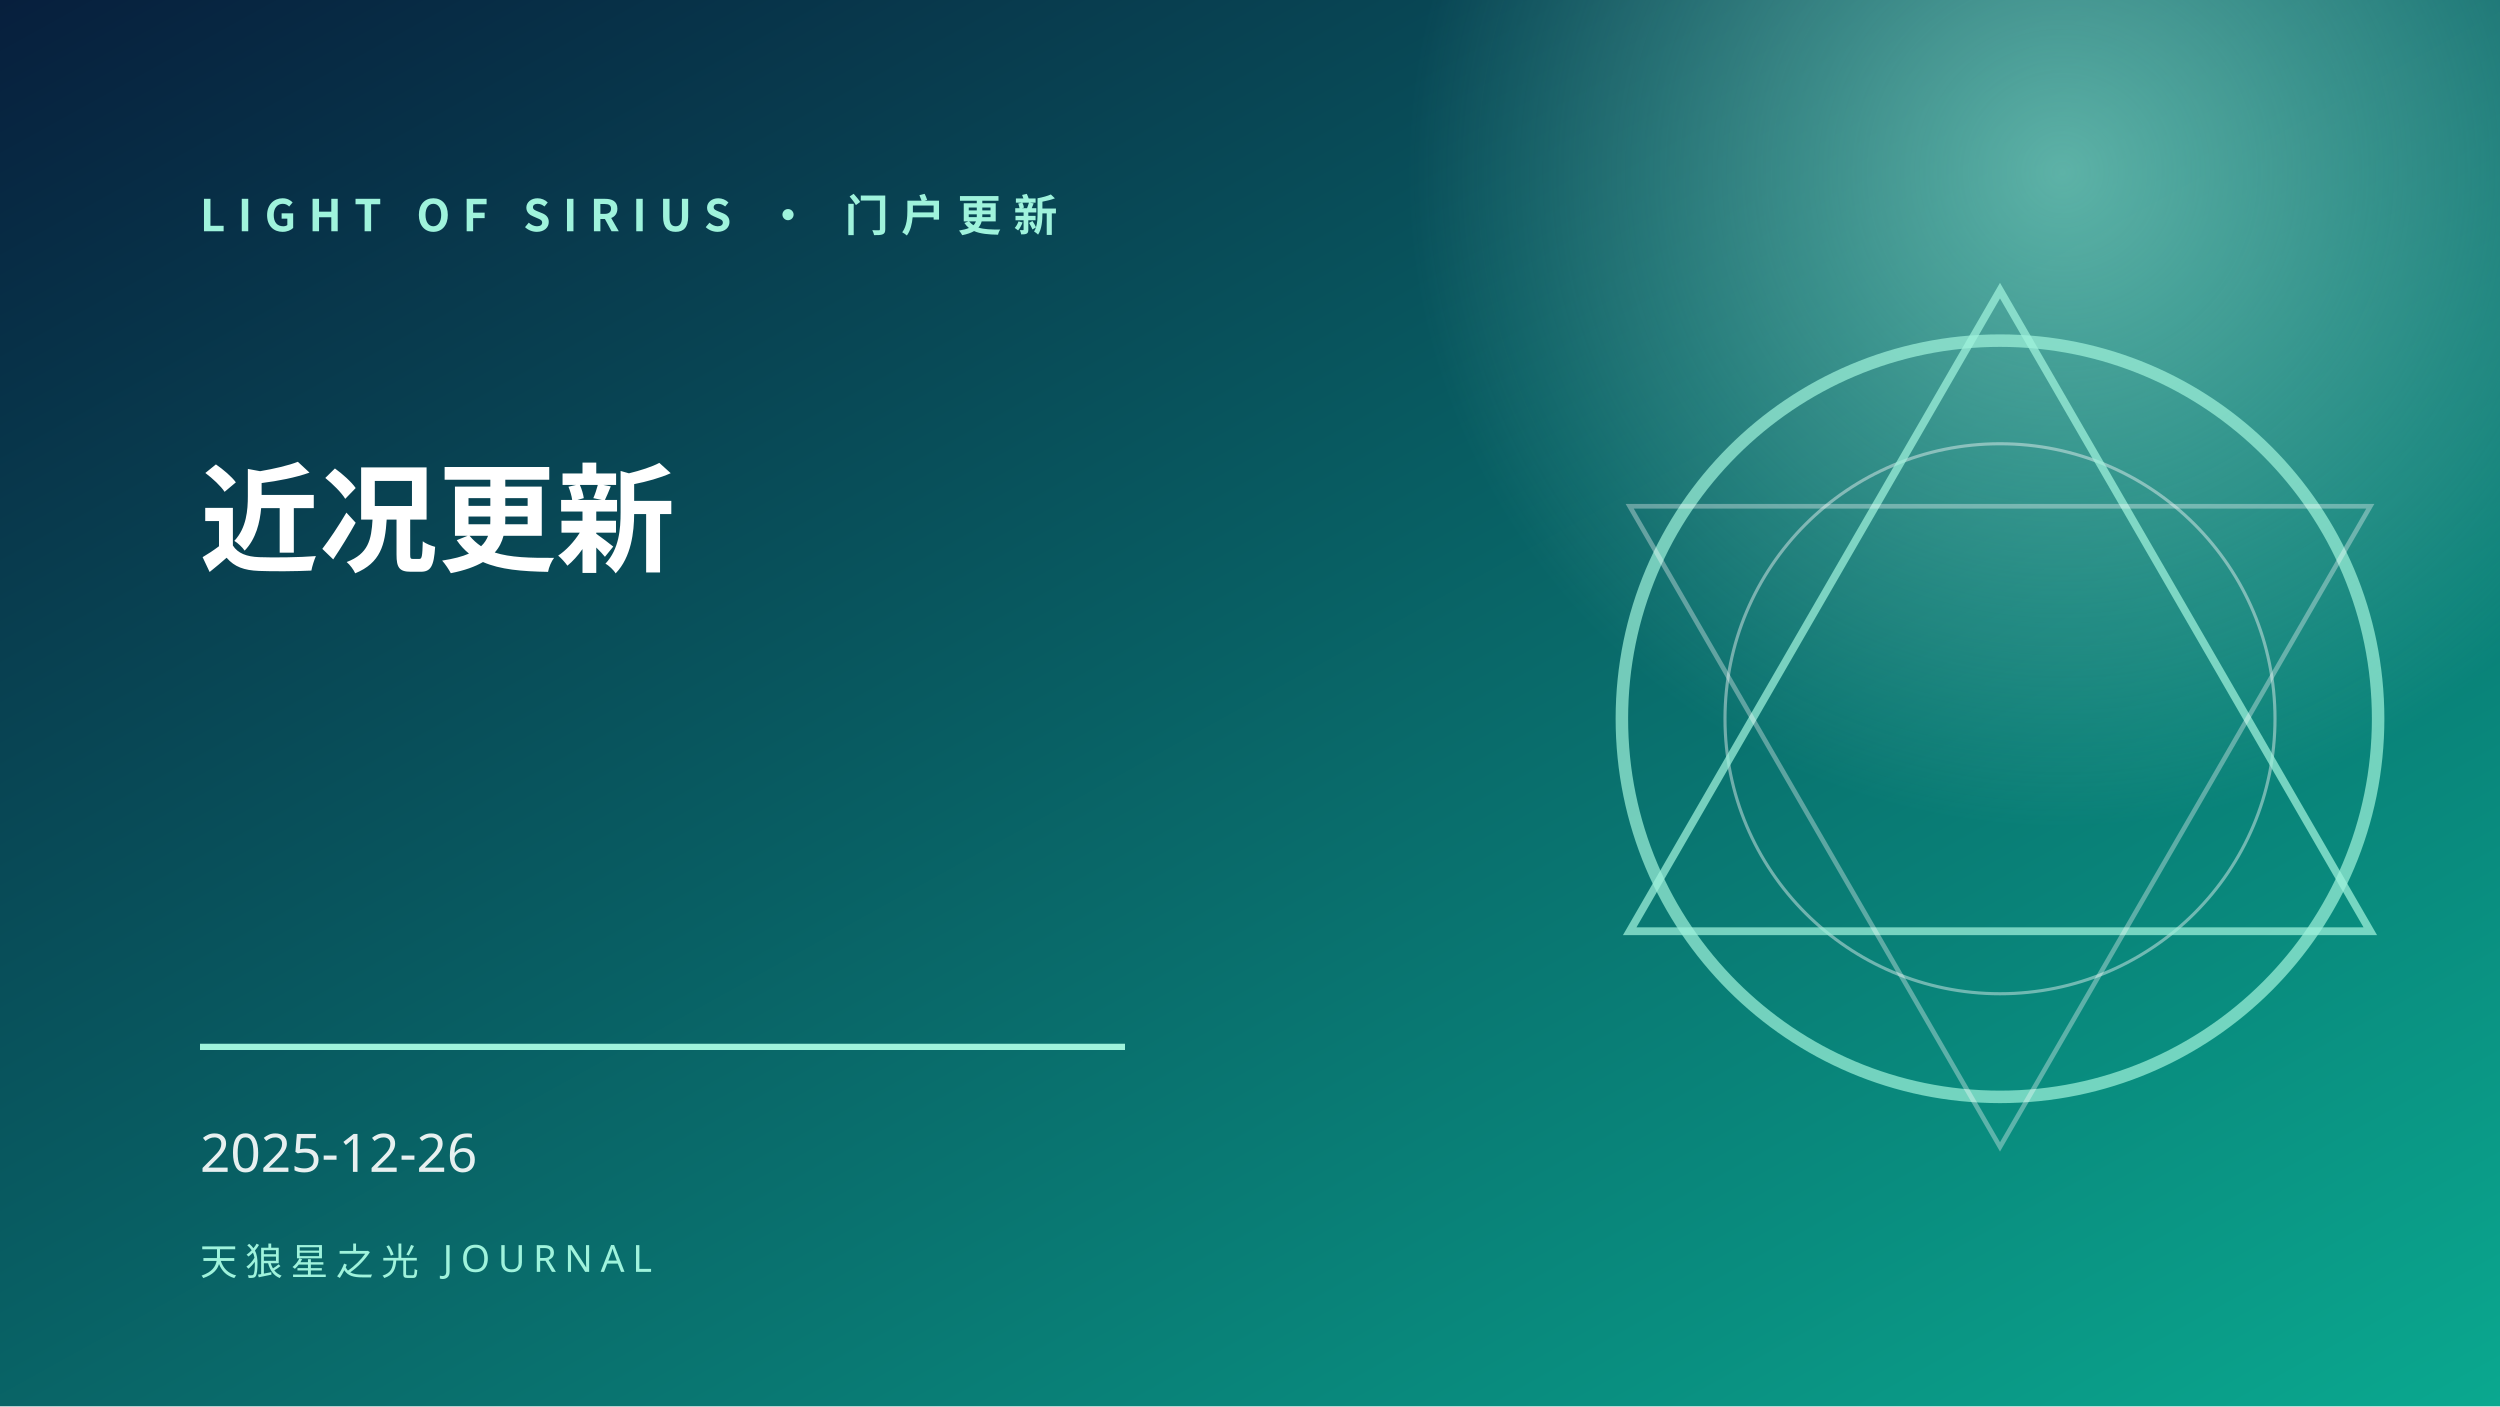
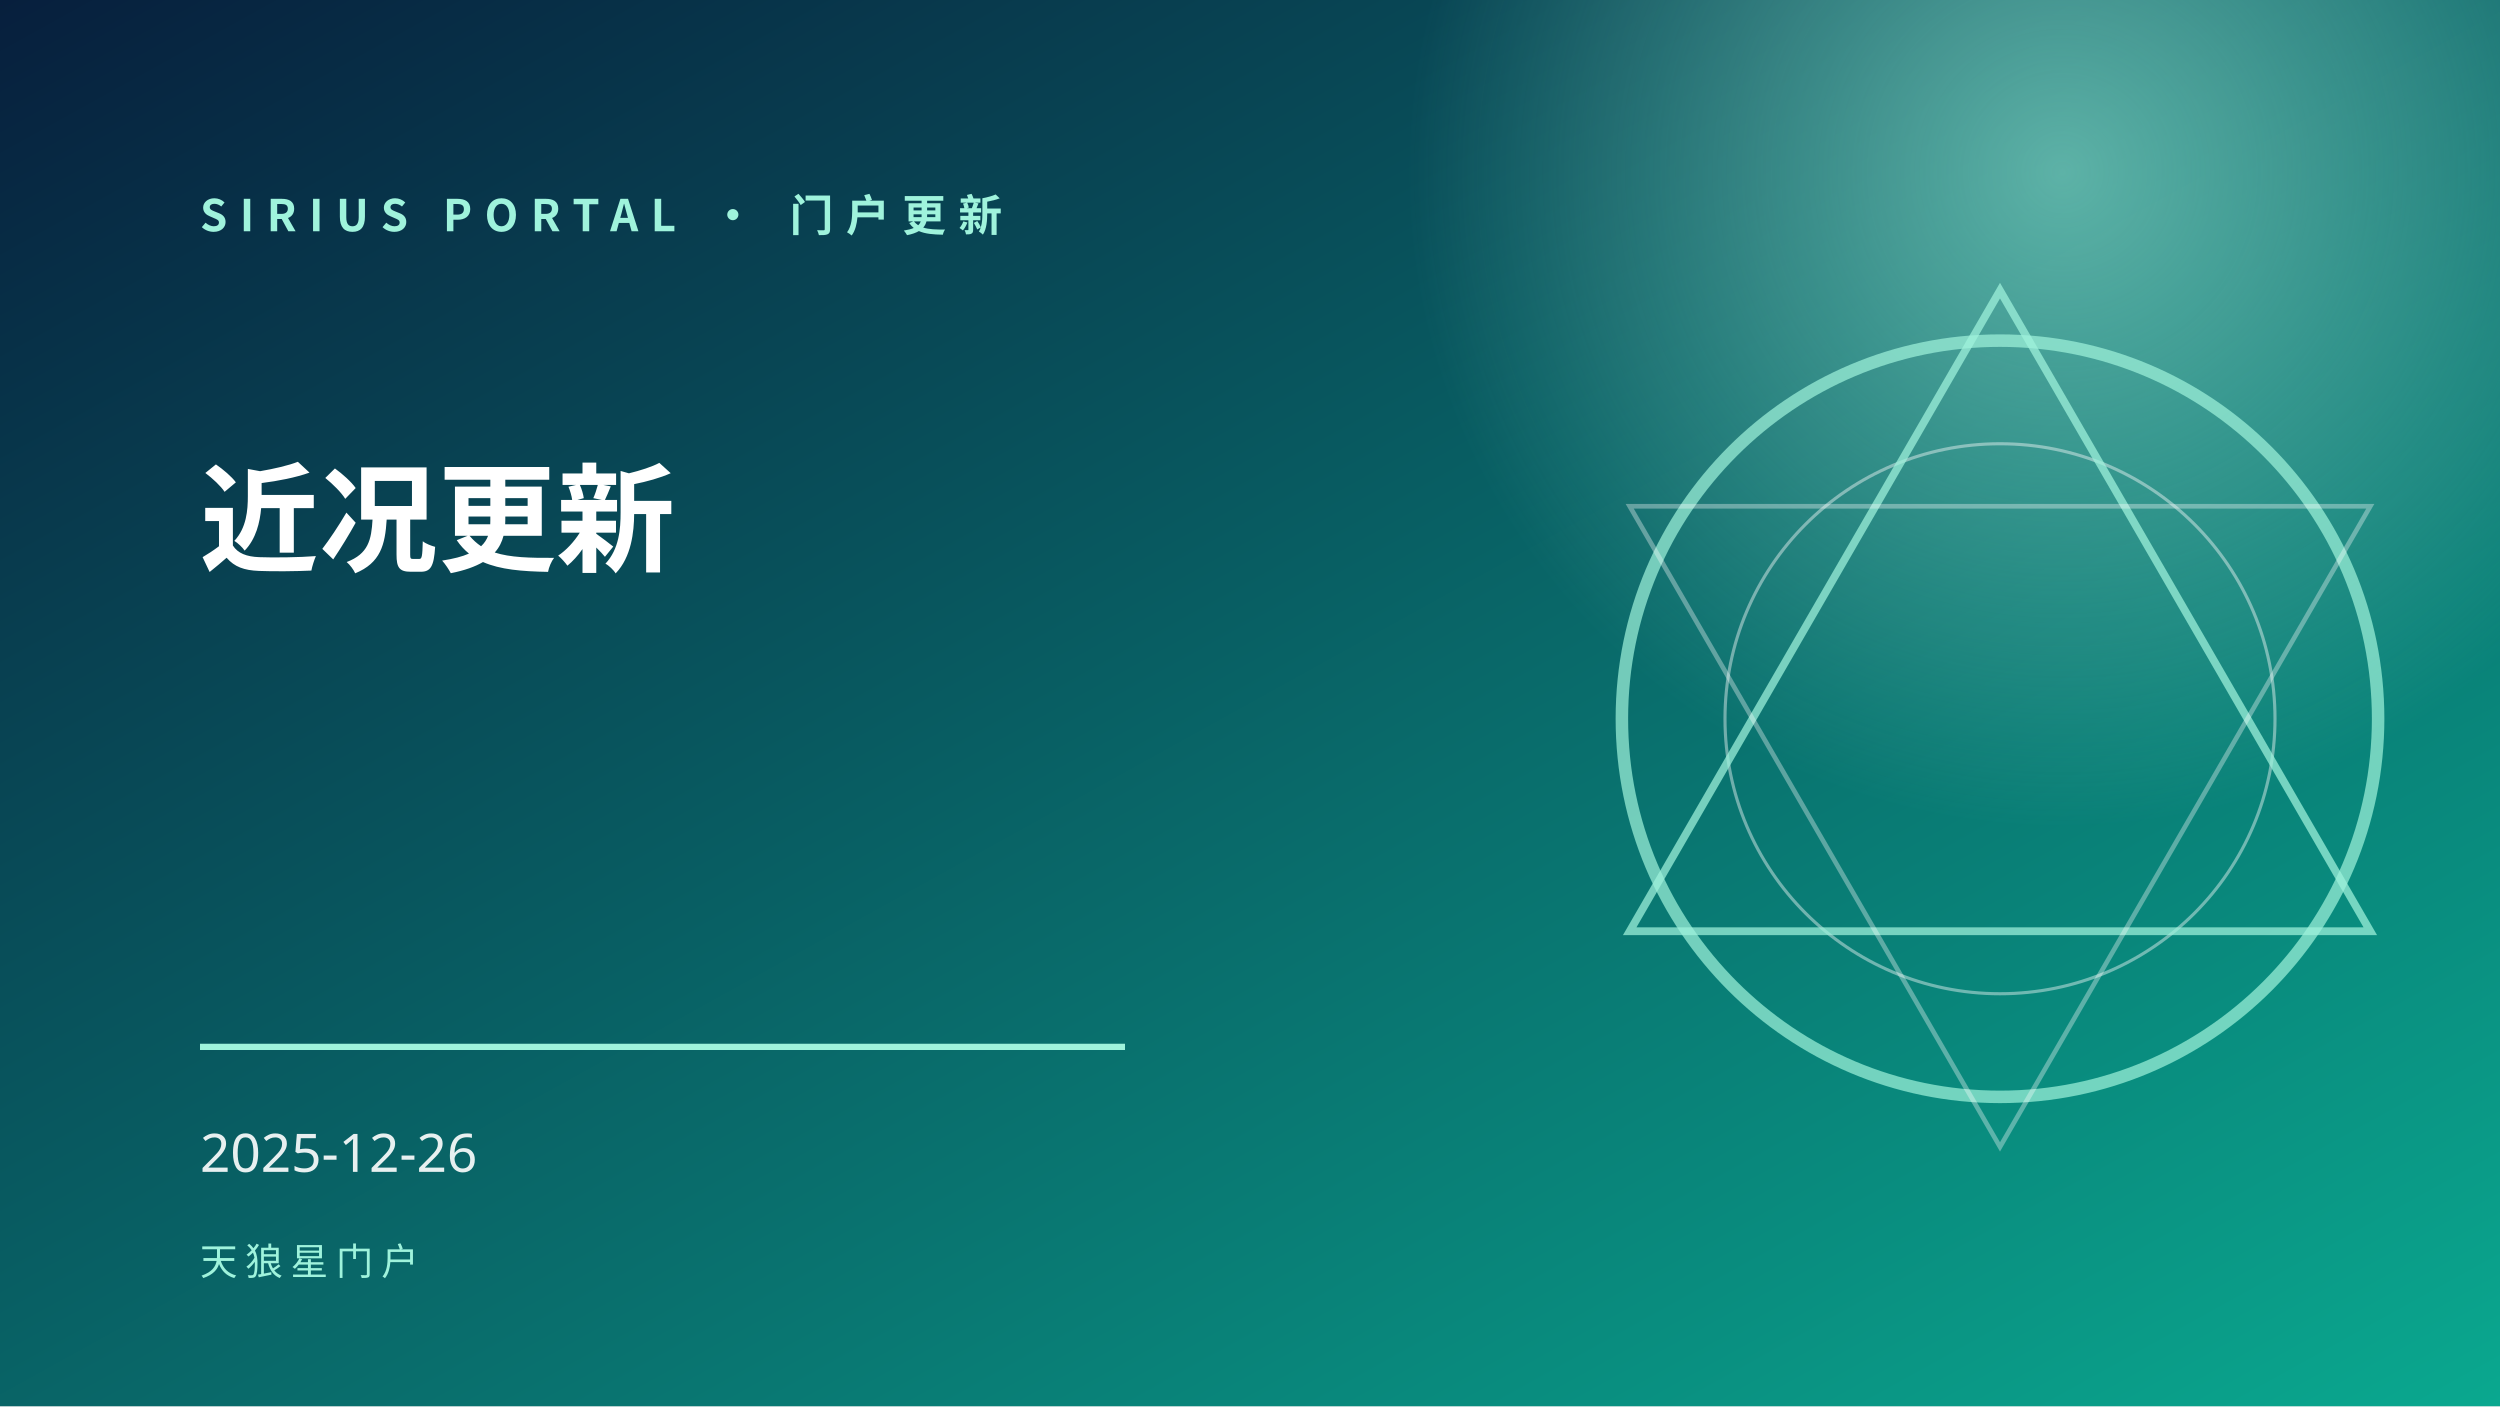
<svg xmlns="http://www.w3.org/2000/svg" width="1600" height="900" viewBox="0 0 1600 900" role="img" aria-label="近况更新">
  <defs>
    <linearGradient id="bg" x1="0" y1="0" x2="1" y2="1">
      <stop stop-color="#071f3d" />
      <stop offset="1" stop-color="#0aa88f" />
    </linearGradient>
    <radialGradient id="glow">
      <stop stop-color="#9ff3dc" stop-opacity=".56" />
      <stop offset="1" stop-color="#9ff3dc" stop-opacity="0" />
    </radialGradient>
  </defs>
  <rect width="1600" height="900" fill="url(#bg)" />
  <circle cx="1320" cy="110" r="420" fill="url(#glow)" />
  <circle cx="1280" cy="460" r="242" fill="none" stroke="#9ff3dc" stroke-width="8" opacity=".7" />
  <circle cx="1280" cy="460" r="176" fill="none" stroke="white" stroke-width="2" opacity=".42" />
  <path d="M1280 186 1517 596 1043 596Z" fill="none" stroke="#9ff3dc" stroke-width="5" opacity=".72" />
  <path d="M1043 324 1517 324 1280 734Z" fill="none" stroke="white" stroke-width="3" opacity=".34" />
-   <text x="128" y="148" fill="#9ff3dc" font-family="Microsoft YaHei, Noto Sans CJK SC, sans-serif" font-size="28" font-weight="700" letter-spacing="8">LIGHT OF SIRIUS · 门户更新</text>
+   <text x="128" y="148" fill="#9ff3dc" font-family="Microsoft YaHei, Noto Sans CJK SC, sans-serif" font-size="28" font-weight="700" letter-spacing="8">SIRIUS PORTAL · 门户更新</text>
  <text x="128" y="360" fill="white" font-family="STKaiti, KaiTi, Microsoft YaHei, serif" font-size="76" font-weight="700">
    <tspan x="128" dy="0">近况更新</tspan>
  </text>
  <line x1="128" y1="670" x2="720" y2="670" stroke="#9ff3dc" stroke-width="4" />
  <text x="128" y="750" fill="white" opacity=".9" font-family="Microsoft YaHei, sans-serif" font-size="34">2025-12-26</text>
-   <text x="128" y="816" fill="#9ff3dc" font-family="Microsoft YaHei, sans-serif" font-size="24" letter-spacing="5">天狼星之光 JOURNAL</text>
+   <text x="128" y="816" fill="#9ff3dc" font-family="Microsoft YaHei, sans-serif" font-size="24" letter-spacing="5">天狼星门户</text>
</svg>
